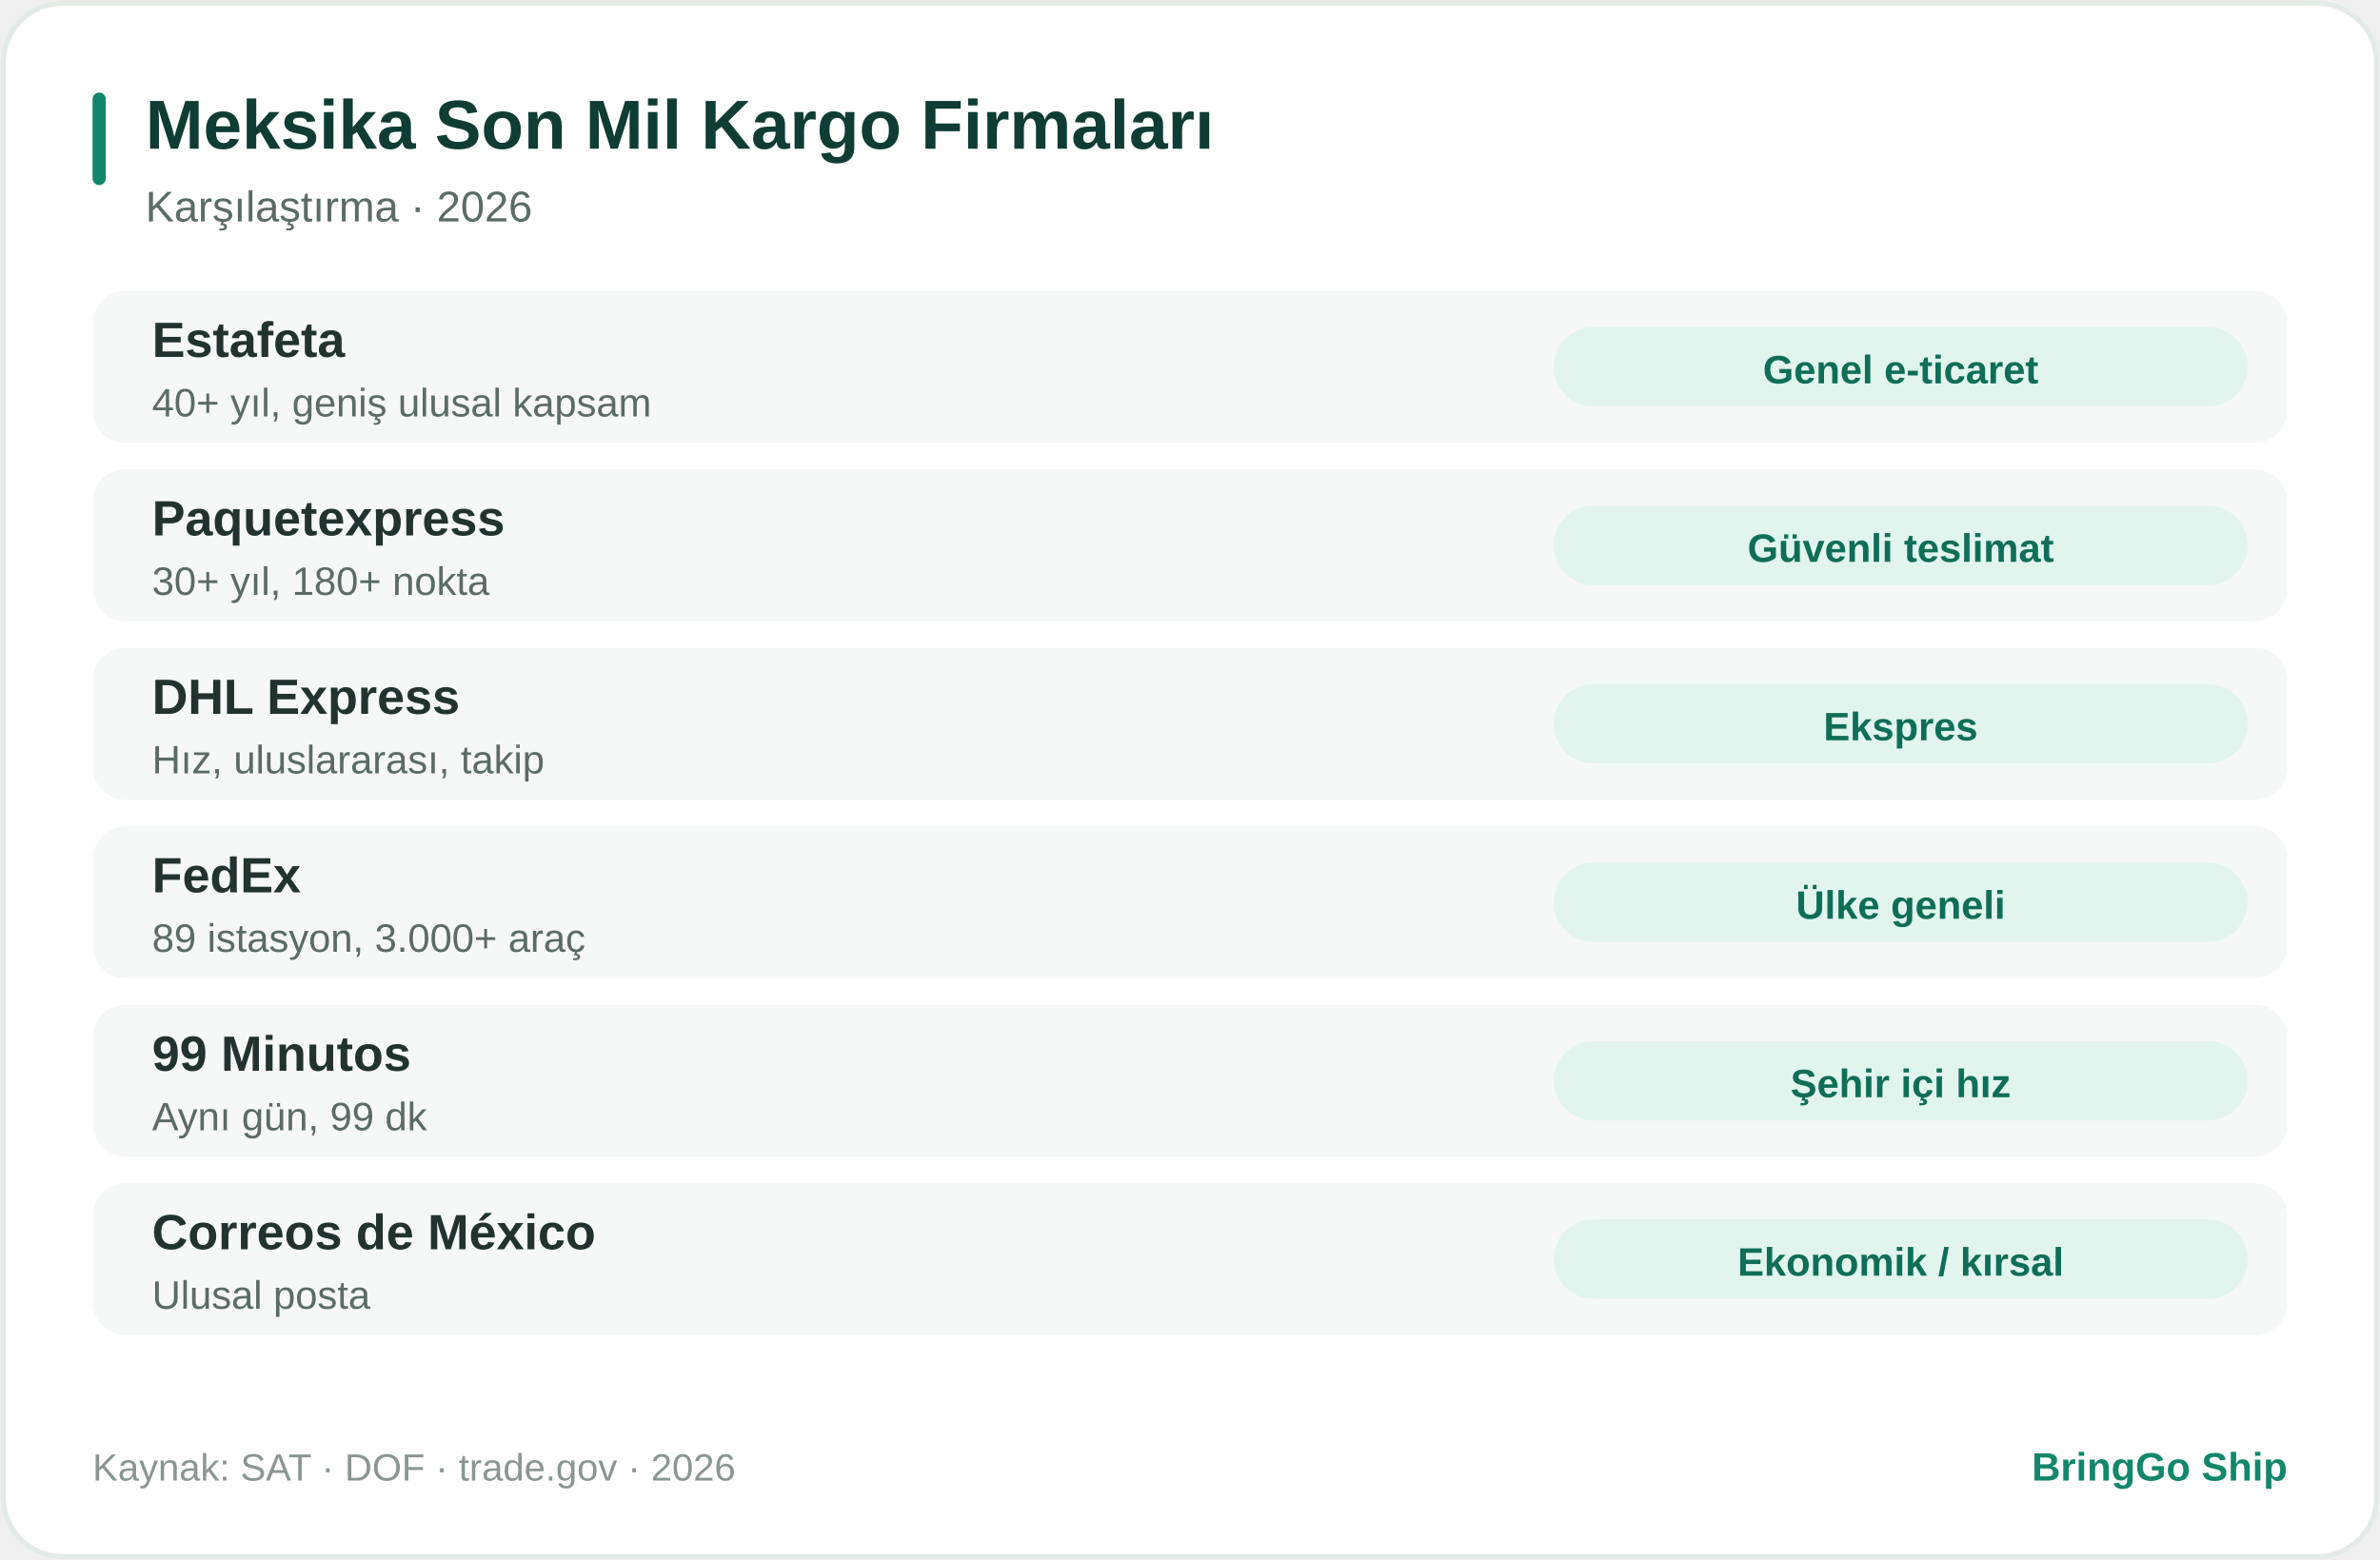
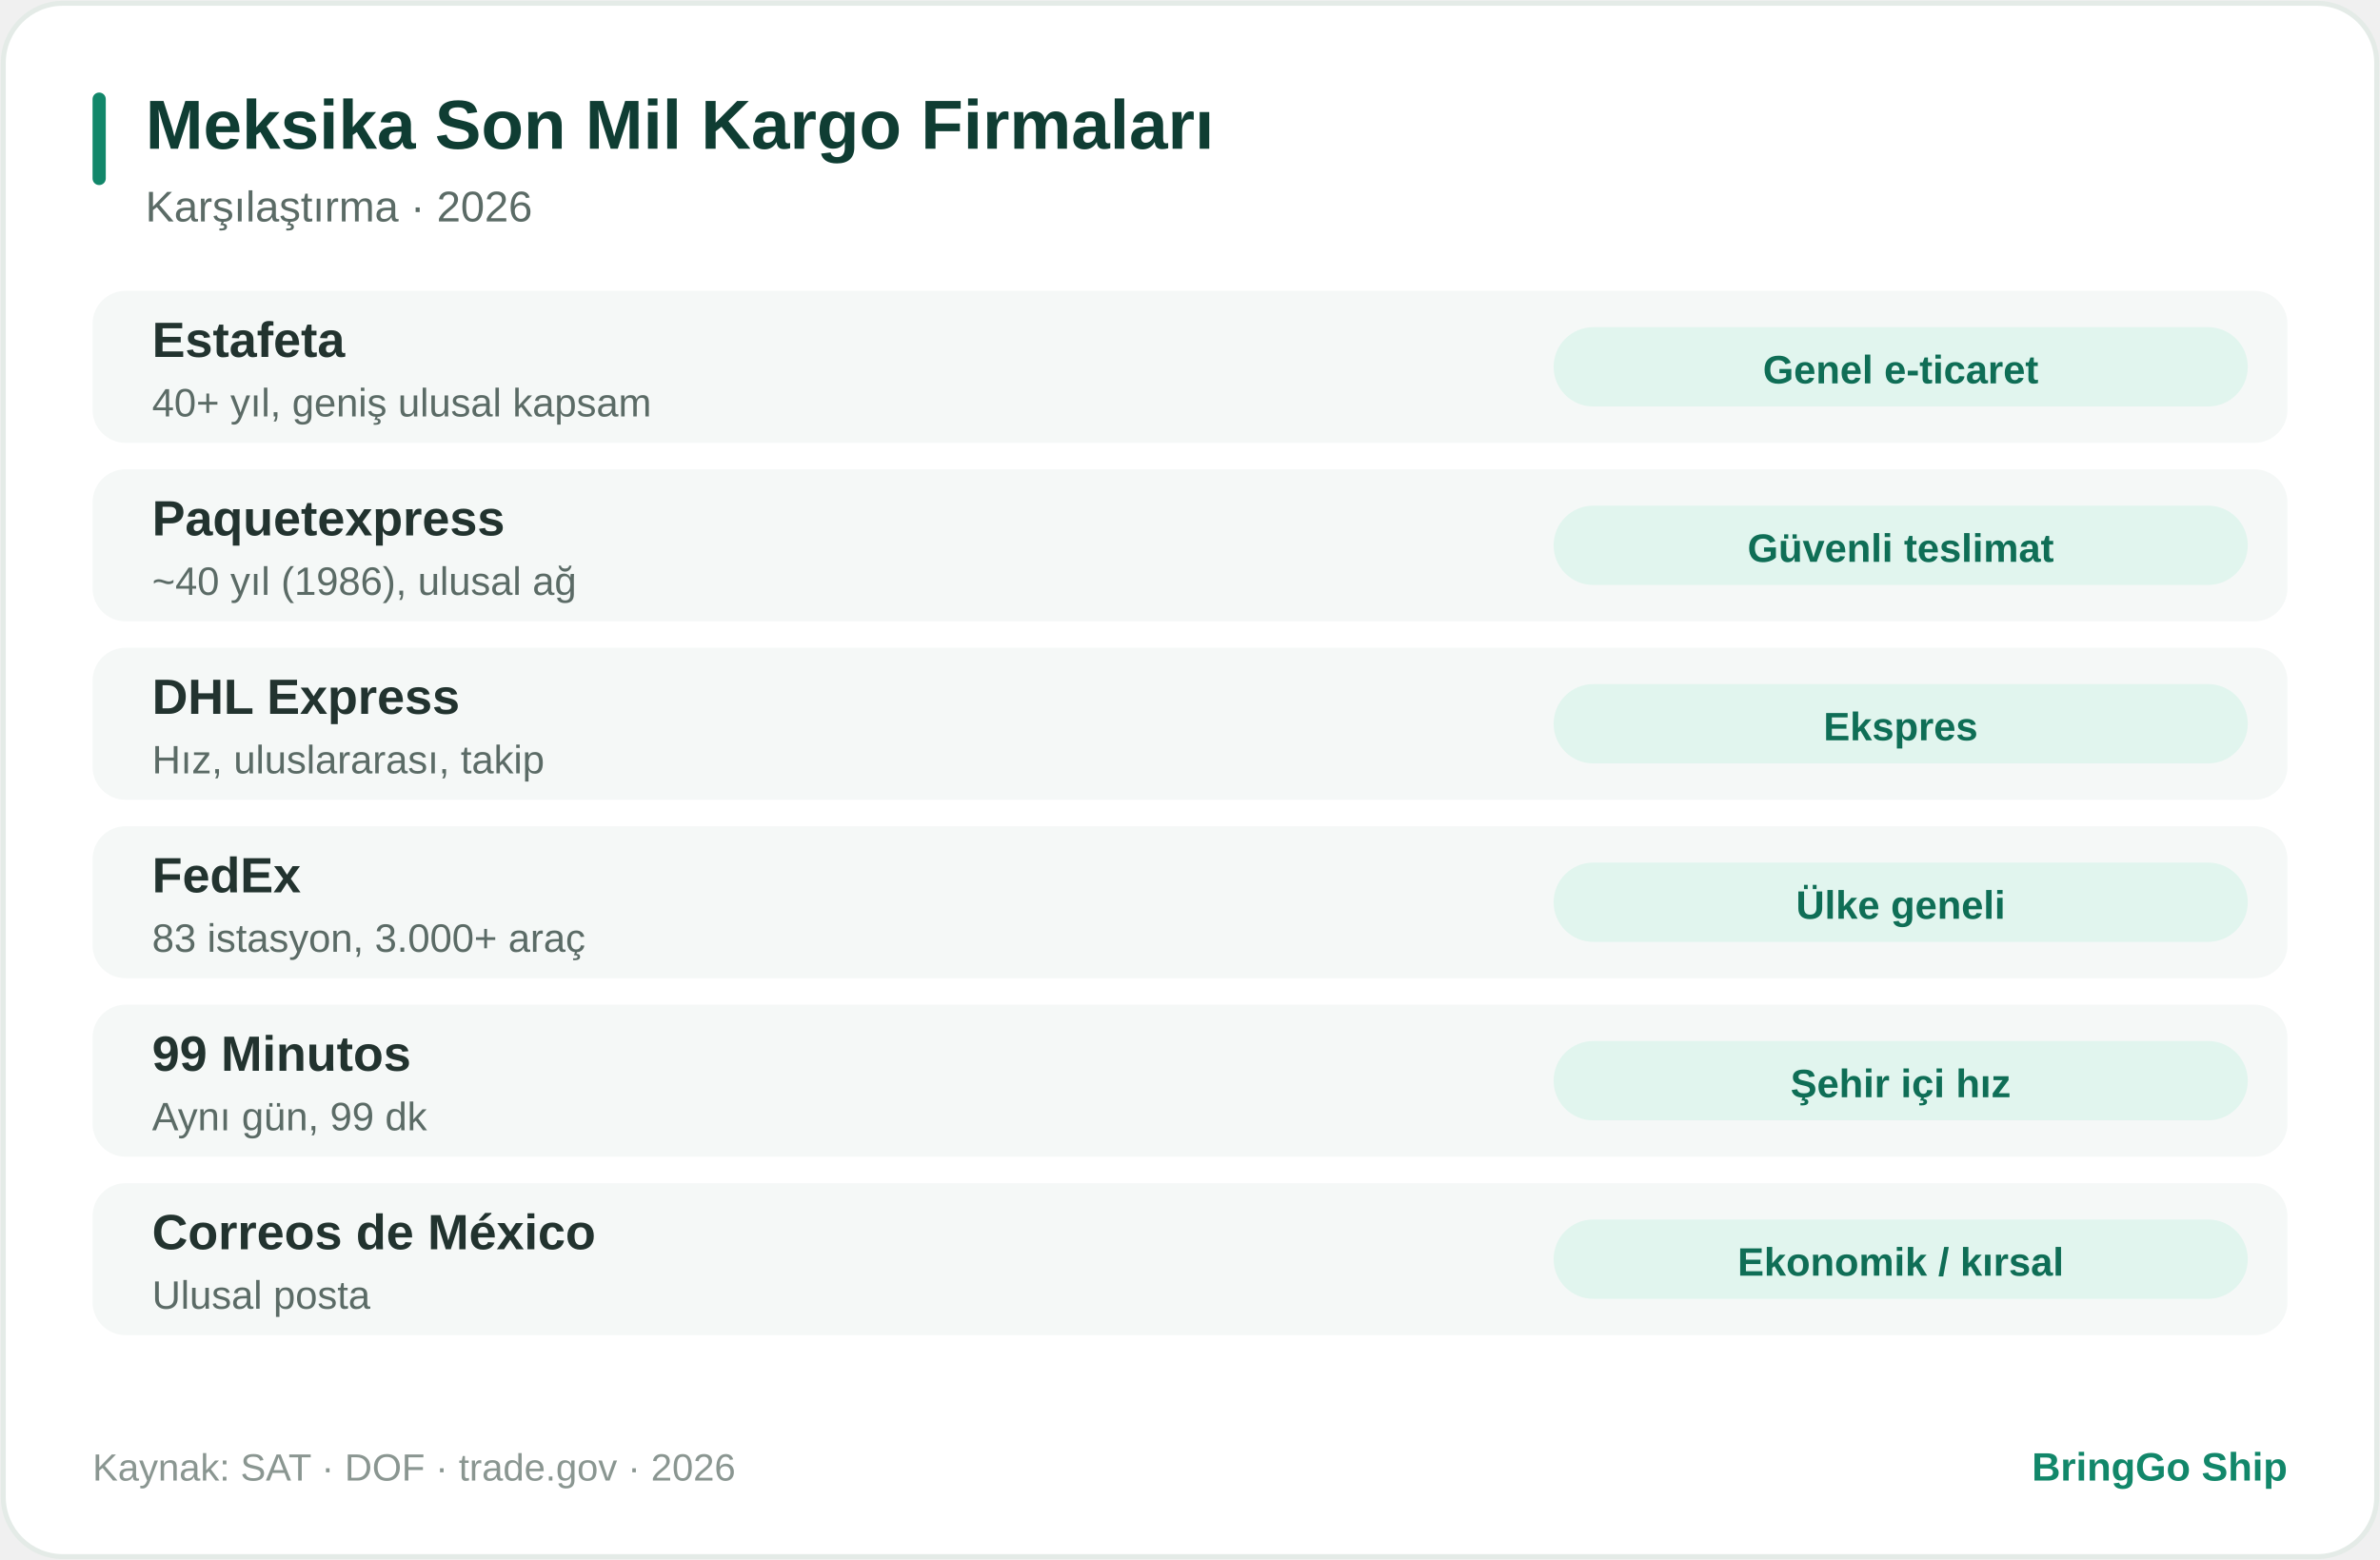
<svg xmlns="http://www.w3.org/2000/svg" width="720" height="472" viewBox="0 0 720 472" role="img">
  <style>
text{font-family:Arial,Helvetica,sans-serif}
.card{fill:#ffffff;stroke:#e4ebe7;stroke-width:1.5}
.row{fill:#f5f8f7}.pill{fill:#E1F5EE}.hi{fill:#1f9d5f}.mut{fill:#eef1f0}
.acc{fill:#12876A}.circ{fill:#12876A}.rd{fill:#fbe9e7}.am{fill:#fbf1dd}.tl{fill:#E1F5EE}.ln{stroke:#dbe6e1}
.tt{fill:#0F3D33;font-weight:bold}.ts{fill:#5b6b66}.tl2{fill:#22332f}
.tv{fill:#0F6E56;font-weight:bold}.tm{fill:#5b6b66;font-weight:bold}.tw{fill:#ffffff;font-weight:bold}
.tf{fill:#8a9691}.tb{fill:#12876A;font-weight:bold}.big{fill:#0F3D33;font-weight:bold}
.trd{fill:#a3392c;font-weight:bold}.tam{fill:#8a5a12;font-weight:bold}.ttl{fill:#0F6E56;font-weight:bold}
@media (prefers-color-scheme:dark){
.card{fill:#16211e;stroke:#2c3a35}
.row{fill:#1d2b27}.pill{fill:#123a2e}.hi{fill:#1f9d5f}.mut{fill:#28352f}
.acc{fill:#2fae7e}.circ{fill:#2fae7e}.rd{fill:#3a201c}.am{fill:#352a15}.tl{fill:#123a2e}
.tt{fill:#d7f2e6}.ts{fill:#8fa79d}.tl2{fill:#cfe0d9}
.tv{fill:#6fe0b0}.tm{fill:#9db3a9}.tw{fill:#ffffff}
.tf{fill:#6d8279}.tb{fill:#57d3a3}.big{fill:#d7f2e6}
.trd{fill:#f0a99e}.tam{fill:#e6c281}.ttl{fill:#6fe0b0}.ln{stroke:#31423c}}
</style>
  <rect x="1" y="1" width="718" height="470" rx="18" class="card" />
  <rect x="28" y="28" width="4" height="28" rx="2" class="acc" />
  <text x="44" y="45" font-size="21" class="tt">Meksika Son Mil Kargo Firmaları</text>
  <text x="44" y="67" font-size="13" class="ts">Karşılaştırma · 2026</text>
  <g transform="translate(0,88)">
    <rect x="28" y="0" width="664" height="46" rx="10" class="row" />
    <text x="46" y="20" font-size="15" class="tl2" font-weight="bold">Estafeta</text>
    <text x="46" y="38" font-size="12" class="ts">40+ yıl, geniş ulusal kapsam</text>
    <rect x="470" y="11" width="210" height="24" rx="12" class="pill" />
    <text x="575" y="28" text-anchor="middle" font-size="12" class="tv">Genel e-ticaret</text>
    <rect x="28" y="54" width="664" height="46" rx="10" class="row" />
    <text x="46" y="74" font-size="15" class="tl2" font-weight="bold">Paquetexpress</text>
-     <text x="46" y="92" font-size="12" class="ts">30+ yıl, 180+ nokta</text>
+     <text x="46" y="92" font-size="12" class="ts">~40 yıl (1986), ulusal ağ</text>
    <rect x="470" y="65" width="210" height="24" rx="12" class="pill" />
    <text x="575" y="82" text-anchor="middle" font-size="12" class="tv">Güvenli teslimat</text>
    <rect x="28" y="108" width="664" height="46" rx="10" class="row" />
    <text x="46" y="128" font-size="15" class="tl2" font-weight="bold">DHL Express</text>
    <text x="46" y="146" font-size="12" class="ts">Hız, uluslararası, takip</text>
    <rect x="470" y="119" width="210" height="24" rx="12" class="pill" />
    <text x="575" y="136" text-anchor="middle" font-size="12" class="tv">Ekspres</text>
    <rect x="28" y="162" width="664" height="46" rx="10" class="row" />
    <text x="46" y="182" font-size="15" class="tl2" font-weight="bold">FedEx</text>
-     <text x="46" y="200" font-size="12" class="ts">89 istasyon, 3.000+ araç</text>
+     <text x="46" y="200" font-size="12" class="ts">83 istasyon, 3.000+ araç</text>
    <rect x="470" y="173" width="210" height="24" rx="12" class="pill" />
    <text x="575" y="190" text-anchor="middle" font-size="12" class="tv">Ülke geneli</text>
    <rect x="28" y="216" width="664" height="46" rx="10" class="row" />
    <text x="46" y="236" font-size="15" class="tl2" font-weight="bold">99 Minutos</text>
    <text x="46" y="254" font-size="12" class="ts">Aynı gün, 99 dk</text>
    <rect x="470" y="227" width="210" height="24" rx="12" class="pill" />
    <text x="575" y="244" text-anchor="middle" font-size="12" class="tv">Şehir içi hız</text>
    <rect x="28" y="270" width="664" height="46" rx="10" class="row" />
    <text x="46" y="290" font-size="15" class="tl2" font-weight="bold">Correos de México</text>
    <text x="46" y="308" font-size="12" class="ts">Ulusal posta</text>
    <rect x="470" y="281" width="210" height="24" rx="12" class="pill" />
    <text x="575" y="298" text-anchor="middle" font-size="12" class="tv">Ekonomik / kırsal</text>
  </g>
  <text x="28" y="448" font-size="11.5" class="tf">Kaynak: SAT · DOF · trade.gov · 2026</text>
  <text x="692" y="448" text-anchor="end" font-size="12" class="tb">BringGo Ship</text>
</svg>
